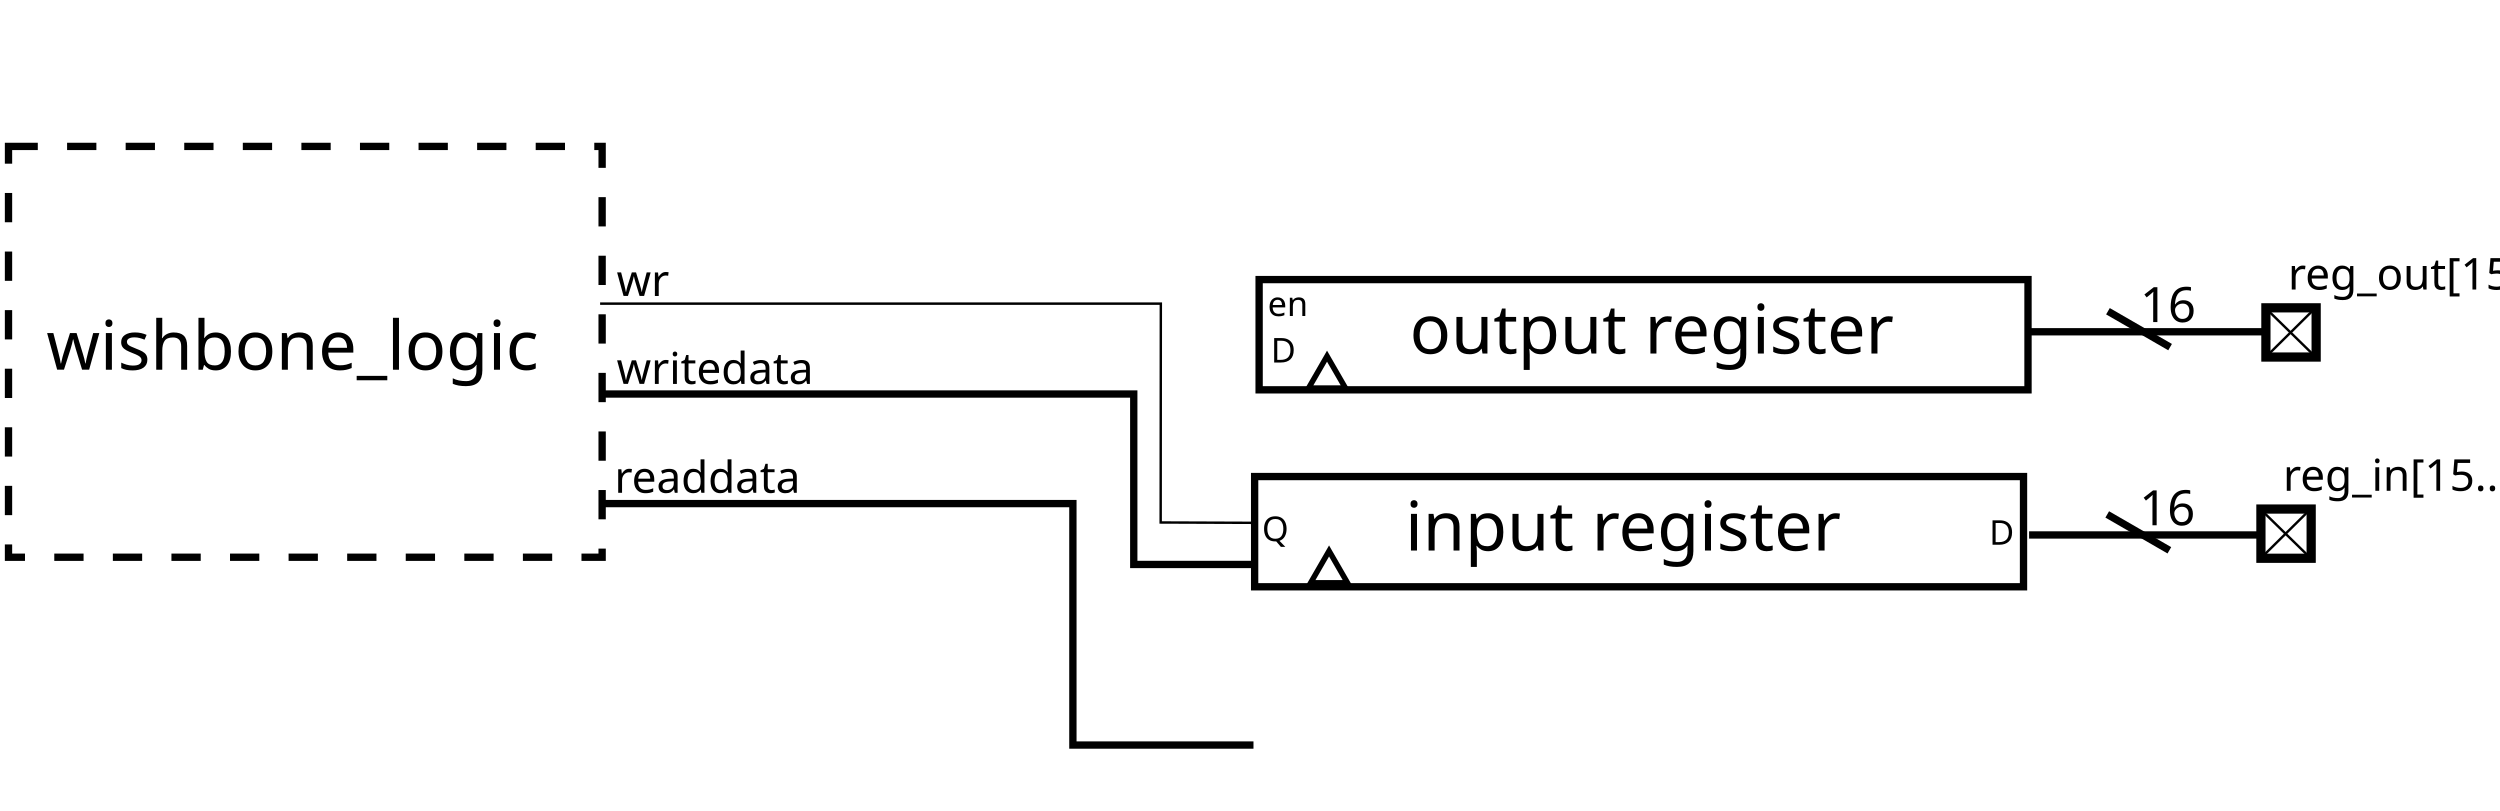
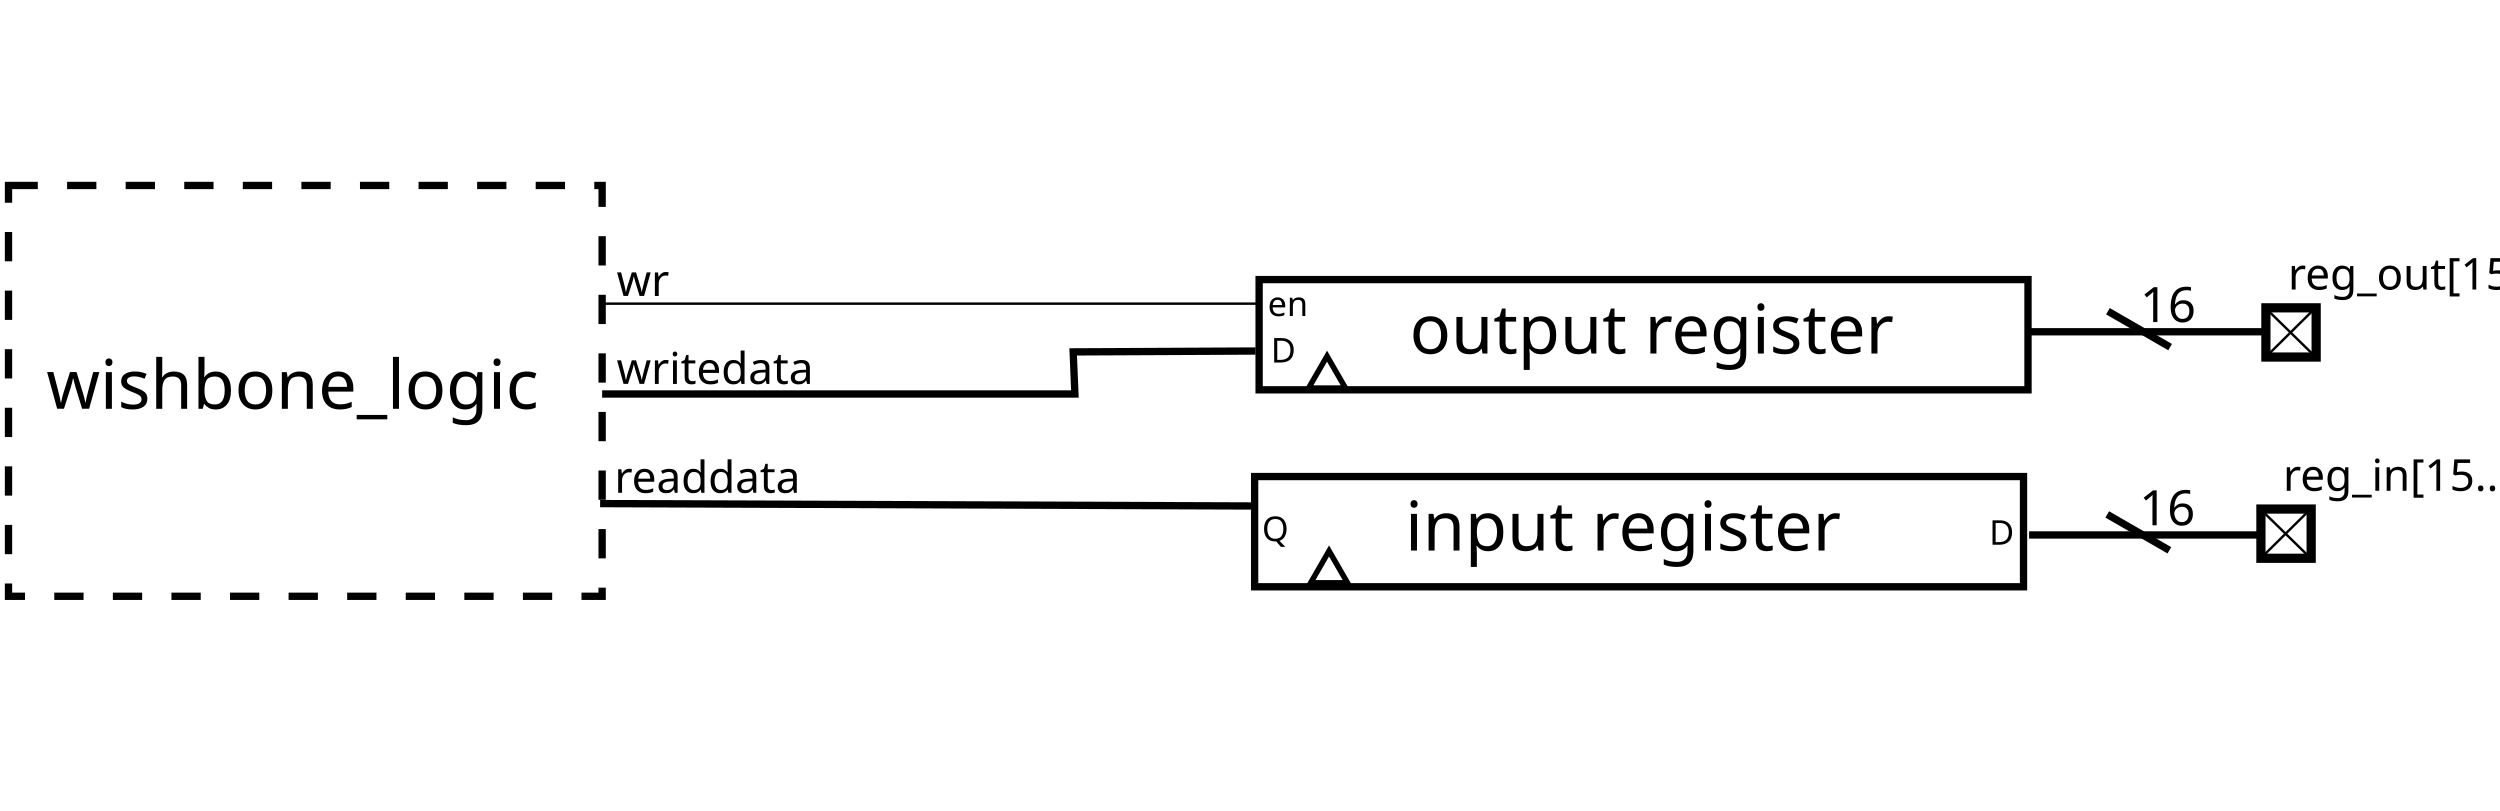
<svg xmlns="http://www.w3.org/2000/svg" width="1024.286" height="331.909" id="svg2" version="1.1">
  <defs id="defs4" />
  <g id="layer1" transform="translate(205.9688,-100.3125)">
-     <rect style="fill:none;stroke:#000000;stroke-width:3;stroke-miterlimit:4;stroke-opacity:1;stroke-dasharray:12, 12;stroke-dashoffset:0" id="rect2985" width="243.216" height="168.321" x="-202.483" y="160.3" />
-     <text xml:space="preserve" style="font-size:28px;font-style:normal;font-weight:normal;line-height:125%;letter-spacing:0px;word-spacing:0px;fill:#000000;fill-opacity:1;stroke:none;font-family:Sans" x="-186.975" y="251.796" id="text2987">
-       <tspan id="tspan2989" x="-186.975" y="251.796">wishbone_logic</tspan>
+     <rect style="fill:none;stroke:#000000;stroke-width:3;stroke-miterlimit:4;stroke-opacity:1;stroke-dasharray:12, 12;stroke-dashoffset:0" id="rect2985" width="243.216" height="168.321" x="-202.483" y="176.3" />
+     <text xml:space="preserve" style="font-size:28px;font-style:normal;font-weight:normal;line-height:125%;letter-spacing:0px;word-spacing:0px;fill:#000000;fill-opacity:1;stroke:none;font-family:Sans" x="-186.975" y="267.796" id="text2987">
+       <tspan id="tspan2989" x="-186.975" y="267.796">wishbone_logic</tspan>
    </text>
    <g id="g3820" transform="translate(5.790832,-92.59122)">
      <rect y="388.151" x="302.283" height="45.169" width="315.023" id="rect3759-7" style="fill:none;stroke:#000000;stroke-width:3;stroke-miterlimit:4;stroke-opacity:1;stroke-dasharray:none;stroke-dashoffset:0" />
      <text id="text3761-9" y="418.46" x="363.961" style="font-size:28px;font-style:normal;font-weight:normal;line-height:125%;letter-spacing:0px;word-spacing:0px;fill:#000000;fill-opacity:1;stroke:none;font-family:Sans" xml:space="preserve">
        <tspan y="418.46" x="363.961" id="tspan3763-7">input register</tspan>
      </text>
    </g>
    <g id="g3825" transform="translate(1.836487,-262.4663)">
      <rect y="477.33" x="308.074" height="45.169" width="315.023" id="rect3759-7-2" style="fill:none;stroke:#000000;stroke-width:3;stroke-miterlimit:4;stroke-opacity:1;stroke-dasharray:none;stroke-dashoffset:0" />
      <text id="text3761-9-4" y="507.639" x="369.752" style="font-size:28px;font-style:normal;font-weight:normal;line-height:125%;letter-spacing:0px;word-spacing:0px;fill:#000000;fill-opacity:1;stroke:none;font-family:Sans" xml:space="preserve">
        <tspan y="507.639" x="369.752" id="tspan3763-7-3">output register</tspan>
      </text>
    </g>
    <g id="g3834" transform="translate(63.8548,54.73108)">
      <rect y="171.702" x="658.55" height="20.165" width="20.588" id="rect3813" style="fill:none;stroke:#000000;stroke-width:3.78;stroke-miterlimit:4;stroke-opacity:1;stroke-dasharray:none;stroke-dashoffset:0" />
      <path id="path3830" d="m 658.84,172.226 20.201,19.742" style="fill:none;stroke:#000000;stroke-width:1px;stroke-linecap:butt;stroke-linejoin:miter;stroke-opacity:1" />
      <path id="path3832" d="m 658.381,191.968 20.66,-20.431" style="fill:none;stroke:#000000;stroke-width:1px;stroke-linecap:butt;stroke-linejoin:miter;stroke-opacity:1" />
    </g>
    <path style="fill:none;stroke:#000000;stroke-width:3;stroke-linecap:butt;stroke-linejoin:miter;stroke-miterlimit:4;stroke-opacity:1;stroke-dasharray:none" d="m 657.689,227.83 25.46,14.7" id="path3841" />
    <text xml:space="preserve" style="font-size:28px;font-style:normal;font-weight:normal;line-height:125%;letter-spacing:0px;word-spacing:0px;fill:#000000;fill-opacity:1;stroke:none;font-family:Sans" x="670.846" y="232.258" id="text3843">
      <tspan id="tspan3845" x="670.846" y="232.258" style="font-size:20px">16</tspan>
    </text>
    <path style="fill:none;stroke:#000000;stroke-width:3;stroke-linecap:butt;stroke-linejoin:miter;stroke-miterlimit:4;stroke-opacity:1;stroke-dasharray:none" d="m 722.191,236.245 -96.513,0" id="path4101" />
-     <path style="fill:none;stroke:#000000;stroke-width:3;stroke-linecap:butt;stroke-linejoin:miter;stroke-miterlimit:4;stroke-opacity:1;stroke-dasharray:none" d="m 307.6,405.571 -73.99,0 0,-98.931 -193.705,0" id="path4187" />
-     <path style="fill:none;stroke:#000000;stroke-width:1px;stroke-linecap:butt;stroke-linejoin:miter;stroke-opacity:1" d="m 39.905,224.721 229.738,0 -0.069,89.66 39.816,0.148" id="path4198" />
-     <path style="fill:none;stroke:#000000;stroke-width:3;stroke-linecap:butt;stroke-linejoin:miter;stroke-miterlimit:4;stroke-opacity:1;stroke-dasharray:none" d="m 40.736,261.747 217.814,0 0,69.833 49.881,0" id="path4200" />
+     <path style="fill:none;stroke:#000000;stroke-width:3;stroke-linecap:butt;stroke-linejoin:miter;stroke-miterlimit:4;stroke-opacity:1;stroke-dasharray:none" d="M 307.01,307.619 39.905,306.64" id="path4187" />
+     <path style="fill:none;stroke:#000000;stroke-width:1px;stroke-linecap:butt;stroke-linejoin:miter;stroke-opacity:1" d="m 39.905,224.721 269.863,0" id="path4198" />
+     <path style="fill:none;stroke:#000000;stroke-width:3;stroke-linecap:butt;stroke-linejoin:miter;stroke-miterlimit:4;stroke-opacity:1;stroke-dasharray:none" d="m 40.736,261.747 193.695,0 -0.705,-17.257 74.735,-0.359" id="path4200" />
    <text xml:space="preserve" style="font-size:28px;font-style:normal;font-weight:normal;line-height:125%;letter-spacing:0px;word-spacing:0px;fill:#000000;fill-opacity:1;stroke:none;font-family:Sans" x="46.665" y="257.614" id="text4204">
      <tspan id="tspan4206" x="46.665" y="257.614" style="font-size:18px">writedata</tspan>
    </text>
    <text xml:space="preserve" style="font-size:28px;font-style:normal;font-weight:normal;line-height:125%;letter-spacing:0px;word-spacing:0px;fill:#000000;fill-opacity:1;stroke:none;font-family:Sans" x="45.786" y="302.206" id="text4204-9">
      <tspan id="tspan4206-4" x="45.786" y="302.206" style="font-size:18px">readdata</tspan>
    </text>
    <text xml:space="preserve" style="font-size:28px;font-style:normal;font-weight:normal;line-height:125%;letter-spacing:0px;word-spacing:0px;fill:#000000;fill-opacity:1;stroke:none;font-family:Sans" x="46.665" y="221.577" id="text4229">
      <tspan id="tspan4231" x="46.665" y="221.577" style="font-size:18px">wr</tspan>
    </text>
    <text xml:space="preserve" style="font-size:28px;font-style:normal;font-weight:normal;line-height:125%;letter-spacing:0px;word-spacing:0px;fill:#000000;fill-opacity:1;stroke:none;font-family:Sans" x="731.465" y="218.947" id="text4264">
      <tspan id="tspan4266" x="731.465" y="218.947" style="font-size:18px">reg_out[15..0]</tspan>
    </text>
    <text xml:space="preserve" style="font-size:28px;font-style:normal;font-weight:normal;line-height:125%;letter-spacing:0px;word-spacing:0px;fill:#000000;fill-opacity:1;stroke:none;font-family:Sans" x="313.419" y="229.785" id="text4268">
      <tspan id="tspan4270" x="313.419" y="229.785" style="font-size:14px">en</tspan>
    </text>
    <text xml:space="preserve" style="font-size:28px;font-style:normal;font-weight:normal;line-height:125%;letter-spacing:0px;word-spacing:0px;fill:#000000;fill-opacity:1;stroke:none;font-family:Sans" x="314.72" y="248.836" id="text4268-6-3-3">
      <tspan id="tspan4270-6-9-6" x="314.72" y="248.836" style="font-size:14px">D</tspan>
    </text>
    <text xml:space="preserve" style="font-size:28px;font-style:normal;font-weight:normal;line-height:125%;letter-spacing:0px;word-spacing:0px;fill:#000000;fill-opacity:1;stroke:none;font-family:Sans" x="609.042" y="323.505" id="text4268-6-3-3-3">
      <tspan id="tspan4270-6-9-6-4" x="609.042" y="323.505" style="font-size:14px">D</tspan>
    </text>
    <text xml:space="preserve" style="font-size:28px;font-style:normal;font-weight:normal;line-height:125%;letter-spacing:0px;word-spacing:0px;fill:#000000;fill-opacity:1;stroke:none;font-family:Sans" x="311.081" y="322" id="text4268-6-3-3-3-1">
      <tspan id="tspan4270-6-9-6-4-3" x="311.081" y="322" style="font-size:14px">Q</tspan>
    </text>
    <path style="fill:none;stroke:#000000;stroke-width:3;stroke-miterlimit:4;stroke-opacity:1;stroke-dasharray:none;stroke-dashoffset:0" id="path5305-4" d="m 307.626,-32.268 -20.004,0 10.002,-17.324 z" transform="matrix(0.7545736,0,0,0.7545736,113.1559,283.6572)" />
    <path style="fill:none;stroke:#000000;stroke-width:3;stroke-miterlimit:4;stroke-opacity:1;stroke-dasharray:none;stroke-dashoffset:0" id="path5305-4-0" d="m 307.626,-32.268 -20.004,0 10.002,-17.324 z" transform="matrix(0.7545736,0,0,0.7545736,113.9872,363.4669)" />
    <g id="g3834-8" transform="translate(61.81407,137.1747)">
      <rect y="171.702" x="658.55" height="20.165" width="20.588" id="rect3813-2" style="fill:none;stroke:#000000;stroke-width:3.78;stroke-miterlimit:4;stroke-opacity:1;stroke-dasharray:none;stroke-dashoffset:0" />
      <path id="path3830-6" d="m 658.84,172.226 20.201,19.742" style="fill:none;stroke:#000000;stroke-width:1px;stroke-linecap:butt;stroke-linejoin:miter;stroke-opacity:1" />
      <path id="path3832-3" d="m 658.381,191.968 20.66,-20.431" style="fill:none;stroke:#000000;stroke-width:1px;stroke-linecap:butt;stroke-linejoin:miter;stroke-opacity:1" />
    </g>
    <text xml:space="preserve" style="font-size:28px;font-style:normal;font-weight:normal;line-height:125%;letter-spacing:0px;word-spacing:0px;fill:#000000;fill-opacity:1;stroke:none;font-family:Sans" x="729.424" y="301.391" id="text4264-4">
      <tspan id="tspan4266-3" x="729.424" y="301.391" style="font-size:18px">reg_in[15..0]</tspan>
    </text>
    <path style="fill:none;stroke:#000000;stroke-width:3;stroke-linecap:butt;stroke-linejoin:miter;stroke-miterlimit:4;stroke-opacity:1;stroke-dasharray:none" d="m 657.392,311.079 25.46,14.7" id="path3841-0" />
    <text xml:space="preserve" style="font-size:28px;font-style:normal;font-weight:normal;line-height:125%;letter-spacing:0px;word-spacing:0px;fill:#000000;fill-opacity:1;stroke:none;font-family:Sans" x="670.549" y="315.507" id="text3843-2">
      <tspan id="tspan3845-6" x="670.549" y="315.507" style="font-size:20px">16</tspan>
    </text>
    <path style="fill:none;stroke:#000000;stroke-width:3;stroke-linecap:butt;stroke-linejoin:miter;stroke-miterlimit:4;stroke-opacity:1;stroke-dasharray:none" d="m 721.894,319.494 -96.513,0" id="path4101-4" />
  </g>
</svg>
